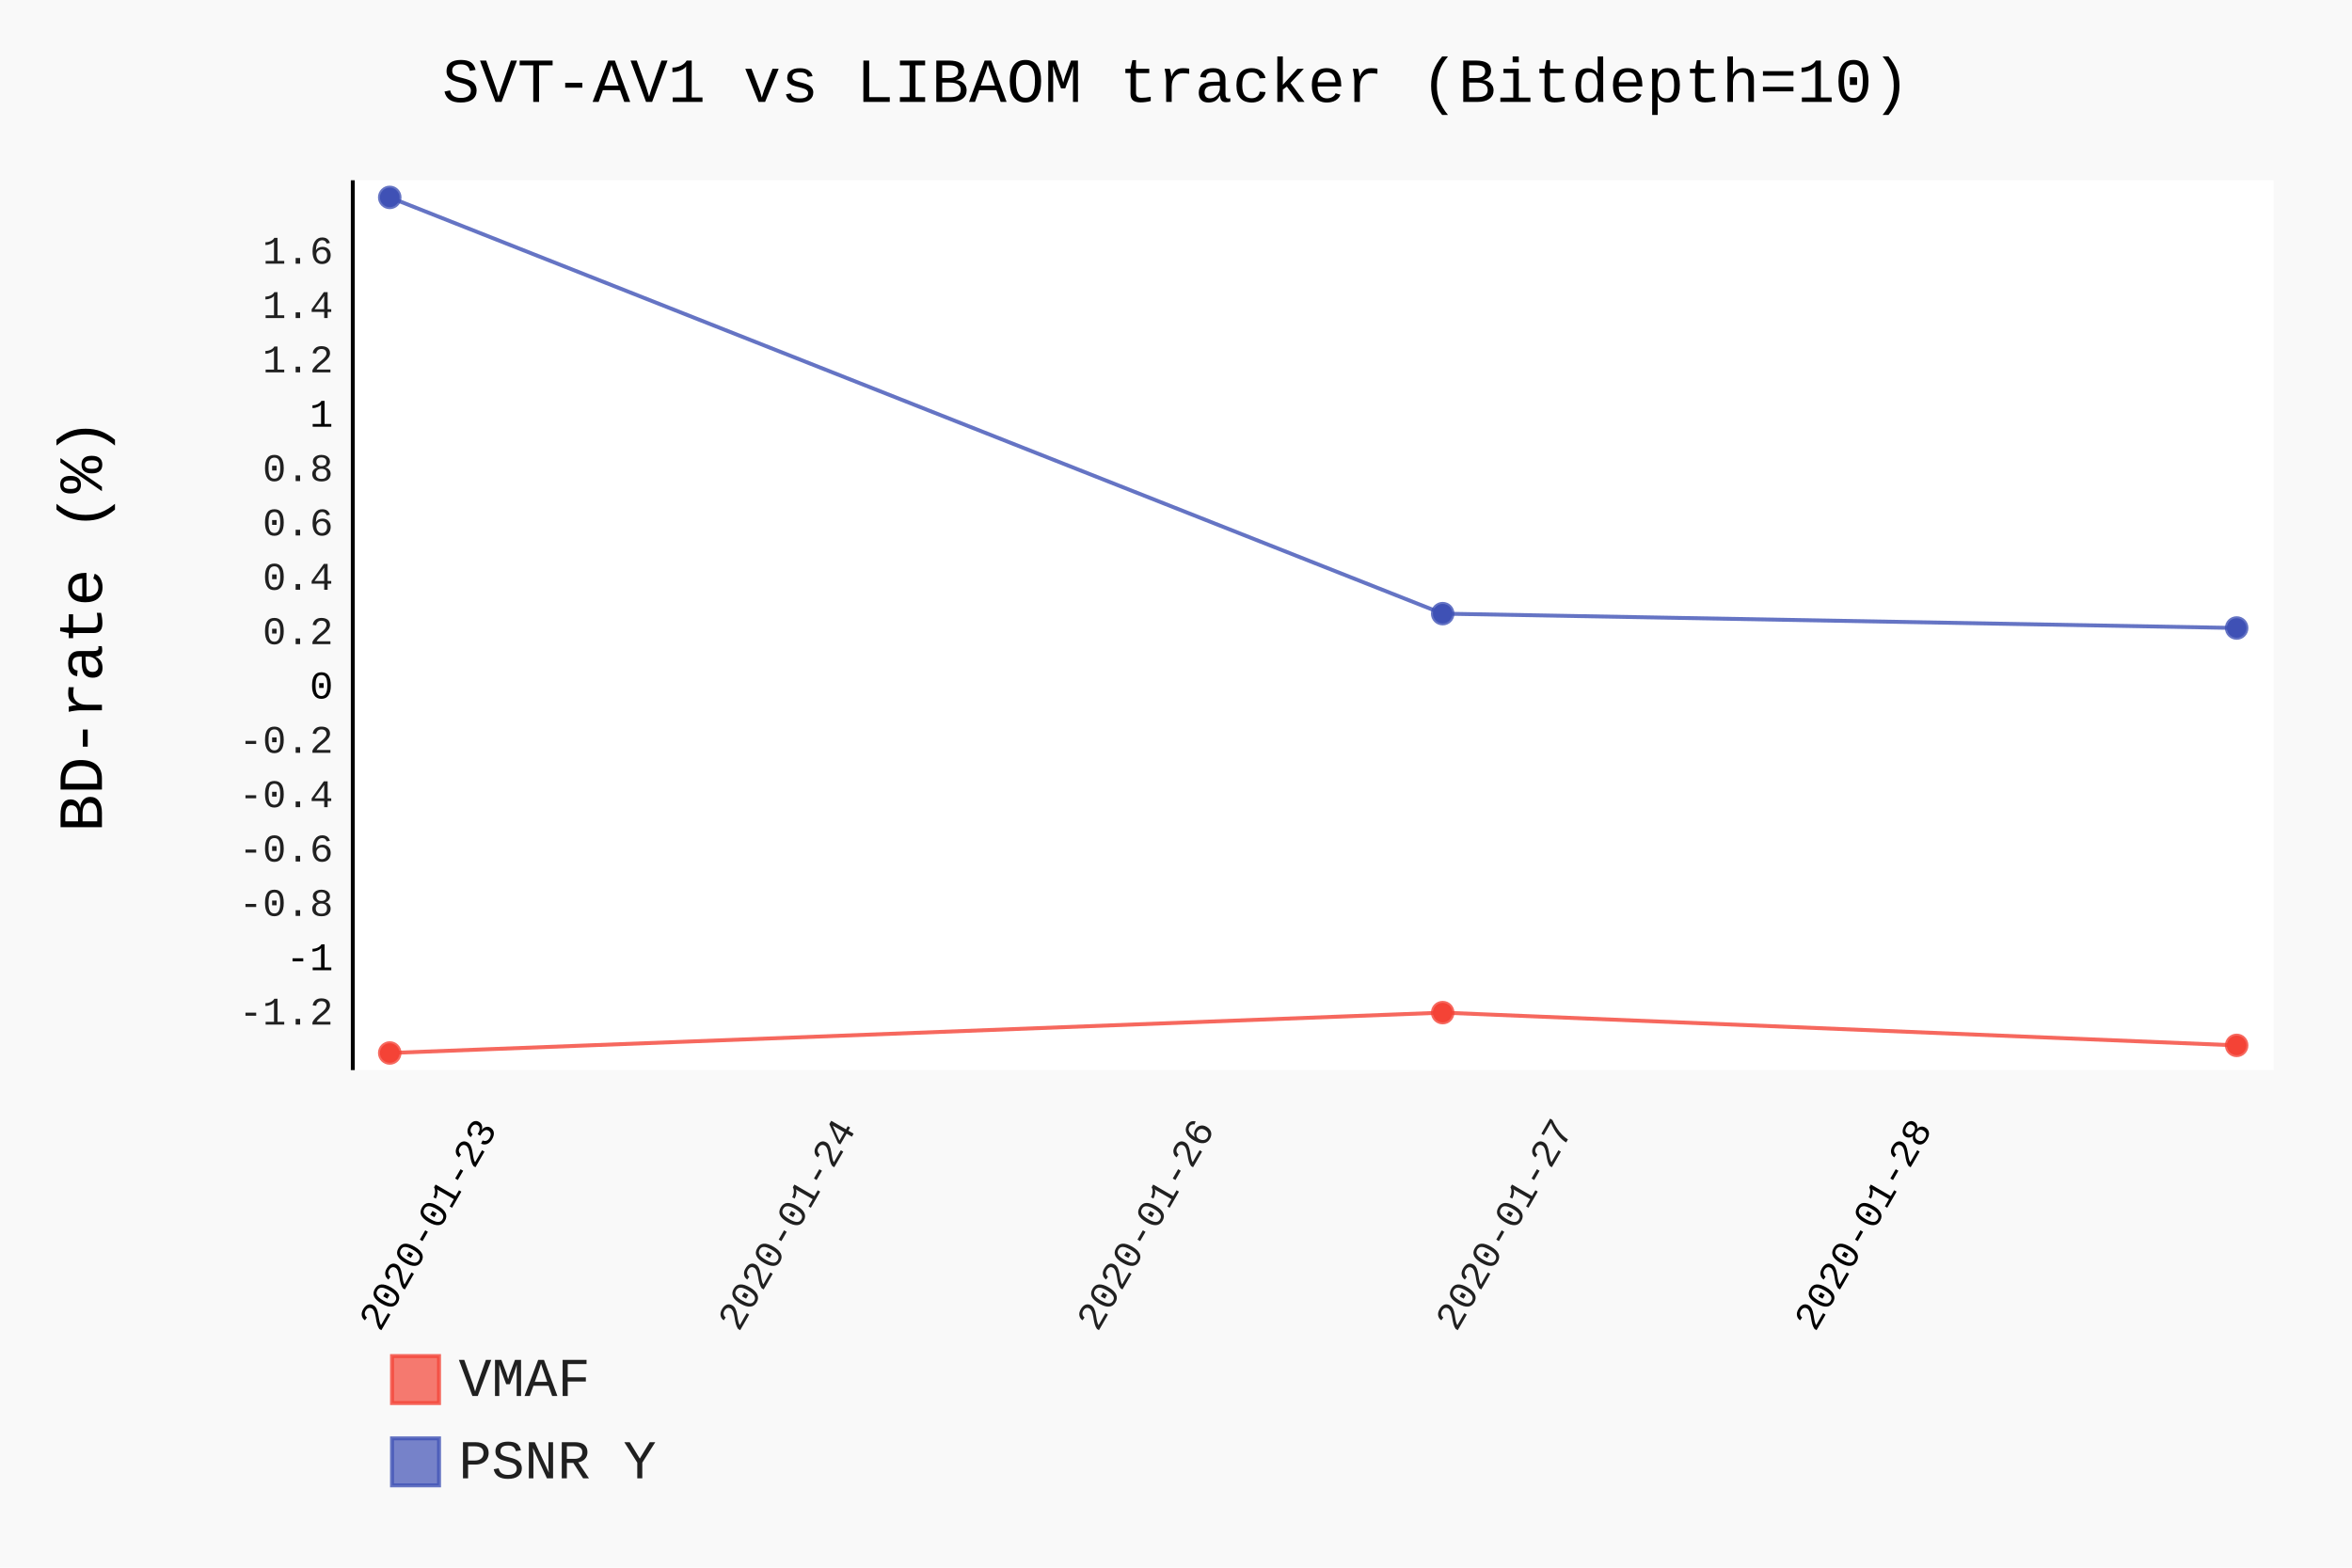
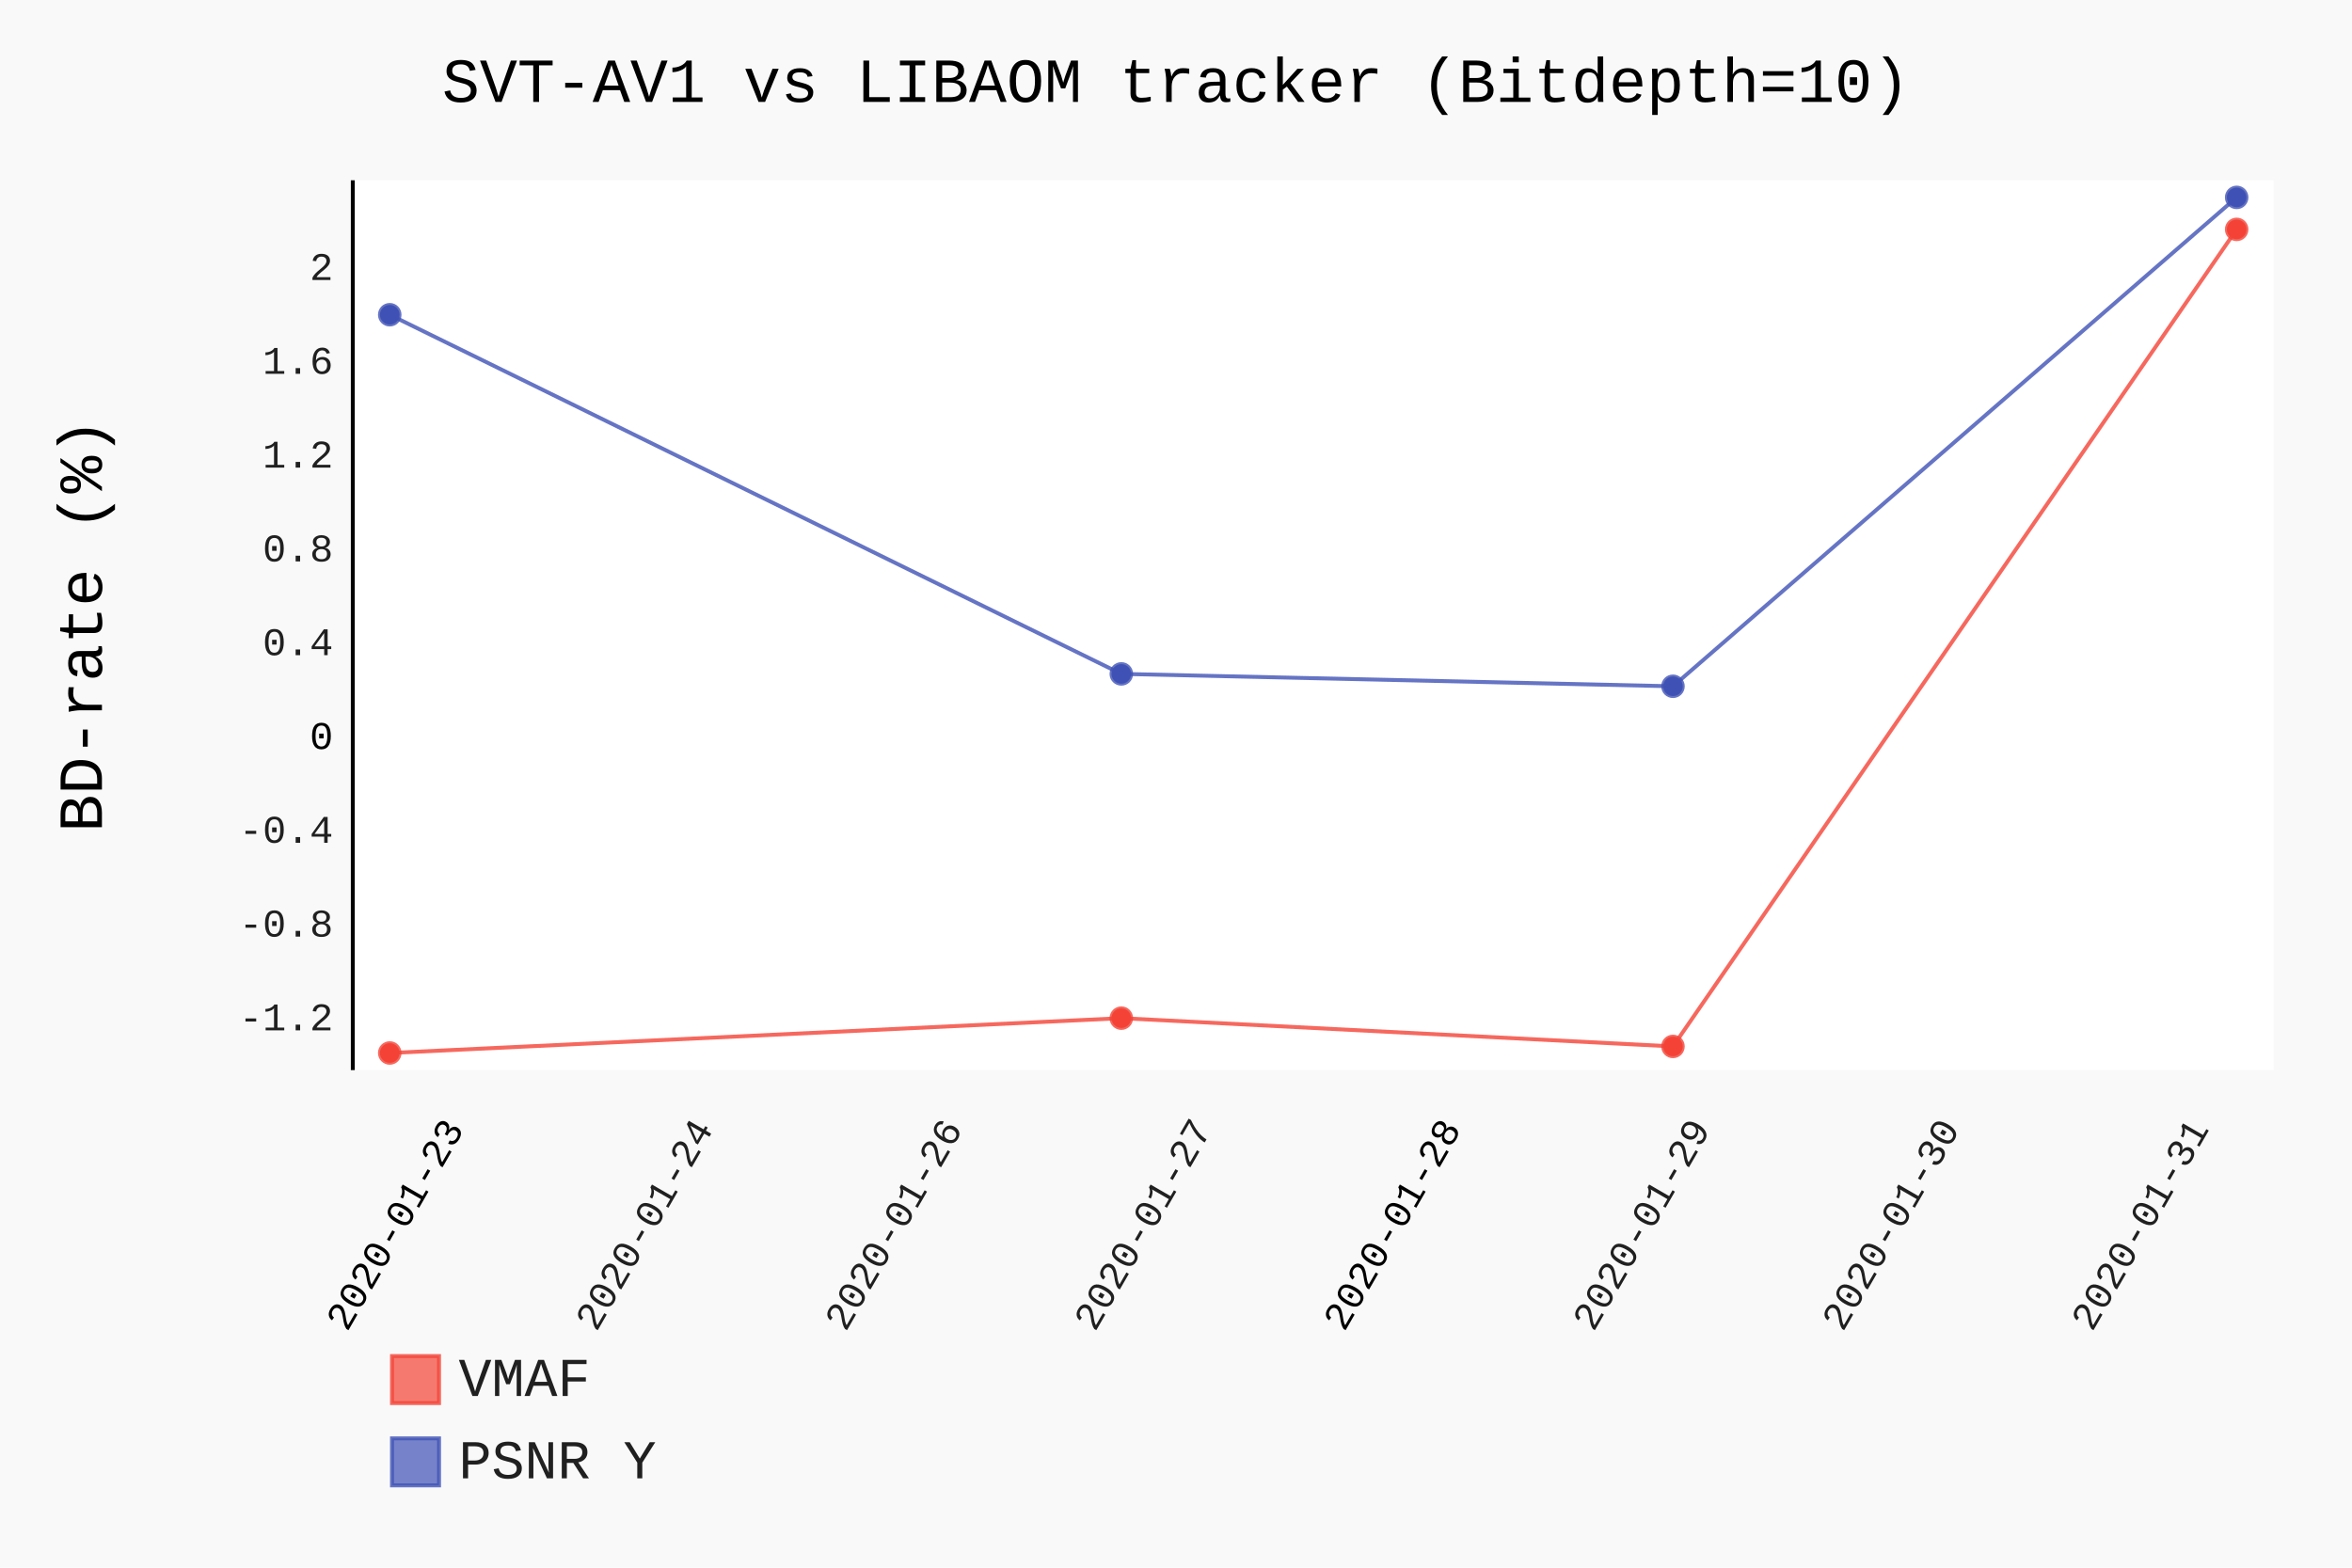
- <svg xmlns="http://www.w3.org/2000/svg" class="pygal-chart" id="chart-36248be4-6181-4d77-97c8-e304c95cf7d2" viewBox="0 0 600 400">
+ <svg xmlns="http://www.w3.org/2000/svg" class="pygal-chart" id="chart-578f9c9b-1963-4b21-a7e5-f81a648e870e" viewBox="0 0 600 400">
  <defs>
-     <style type="text/css">#chart-36248be4-6181-4d77-97c8-e304c95cf7d2{-webkit-user-select:none;-webkit-font-smoothing:antialiased;font-family:Consolas,"Liberation Mono",Menlo,Courier,monospace}#chart-36248be4-6181-4d77-97c8-e304c95cf7d2 .title{font-family:Consolas,"Liberation Mono",Menlo,Courier,monospace;font-size:16px}#chart-36248be4-6181-4d77-97c8-e304c95cf7d2 .legends .legend text{font-family:Consolas,"Liberation Mono",Menlo,Courier,monospace;font-size:14px}#chart-36248be4-6181-4d77-97c8-e304c95cf7d2 .axis text{font-family:Consolas,"Liberation Mono",Menlo,Courier,monospace;font-size:10px}#chart-36248be4-6181-4d77-97c8-e304c95cf7d2 .axis text.major{font-family:Consolas,"Liberation Mono",Menlo,Courier,monospace;font-size:10px}#chart-36248be4-6181-4d77-97c8-e304c95cf7d2 .text-overlay text.value{font-family:Consolas,"Liberation Mono",Menlo,Courier,monospace;font-size:16px}#chart-36248be4-6181-4d77-97c8-e304c95cf7d2 .text-overlay text.label{font-family:Consolas,"Liberation Mono",Menlo,Courier,monospace;font-size:10px}#chart-36248be4-6181-4d77-97c8-e304c95cf7d2 .tooltip{font-family:Consolas,"Liberation Mono",Menlo,Courier,monospace;font-size:14px}#chart-36248be4-6181-4d77-97c8-e304c95cf7d2 text.no_data{font-family:Consolas,"Liberation Mono",Menlo,Courier,monospace;font-size:64px}
- #chart-36248be4-6181-4d77-97c8-e304c95cf7d2{background-color:rgba(249,249,249,1)}#chart-36248be4-6181-4d77-97c8-e304c95cf7d2 path,#chart-36248be4-6181-4d77-97c8-e304c95cf7d2 line,#chart-36248be4-6181-4d77-97c8-e304c95cf7d2 rect,#chart-36248be4-6181-4d77-97c8-e304c95cf7d2 circle{-webkit-transition:150ms;-moz-transition:150ms;transition:150ms}#chart-36248be4-6181-4d77-97c8-e304c95cf7d2 .graph &gt; .background{fill:rgba(249,249,249,1)}#chart-36248be4-6181-4d77-97c8-e304c95cf7d2 .plot &gt; .background{fill:rgba(255,255,255,1)}#chart-36248be4-6181-4d77-97c8-e304c95cf7d2 .graph{fill:rgba(0,0,0,.87)}#chart-36248be4-6181-4d77-97c8-e304c95cf7d2 text.no_data{fill:rgba(0,0,0,1)}#chart-36248be4-6181-4d77-97c8-e304c95cf7d2 .title{fill:rgba(0,0,0,1)}#chart-36248be4-6181-4d77-97c8-e304c95cf7d2 .legends .legend text{fill:rgba(0,0,0,.87)}#chart-36248be4-6181-4d77-97c8-e304c95cf7d2 .legends .legend:hover text{fill:rgba(0,0,0,1)}#chart-36248be4-6181-4d77-97c8-e304c95cf7d2 .axis .line{stroke:rgba(0,0,0,1)}#chart-36248be4-6181-4d77-97c8-e304c95cf7d2 .axis .guide.line{stroke:rgba(0,0,0,.54)}#chart-36248be4-6181-4d77-97c8-e304c95cf7d2 .axis .major.line{stroke:rgba(0,0,0,.87)}#chart-36248be4-6181-4d77-97c8-e304c95cf7d2 .axis text.major{fill:rgba(0,0,0,1)}#chart-36248be4-6181-4d77-97c8-e304c95cf7d2 .axis.y .guides:hover .guide.line,#chart-36248be4-6181-4d77-97c8-e304c95cf7d2 .line-graph .axis.x .guides:hover .guide.line,#chart-36248be4-6181-4d77-97c8-e304c95cf7d2 .stackedline-graph .axis.x .guides:hover .guide.line,#chart-36248be4-6181-4d77-97c8-e304c95cf7d2 .xy-graph .axis.x .guides:hover .guide.line{stroke:rgba(0,0,0,1)}#chart-36248be4-6181-4d77-97c8-e304c95cf7d2 .axis .guides:hover text{fill:rgba(0,0,0,1)}#chart-36248be4-6181-4d77-97c8-e304c95cf7d2 .reactive{fill-opacity:.7;stroke-opacity:.8}#chart-36248be4-6181-4d77-97c8-e304c95cf7d2 .ci{stroke:rgba(0,0,0,.87)}#chart-36248be4-6181-4d77-97c8-e304c95cf7d2 .reactive.active,#chart-36248be4-6181-4d77-97c8-e304c95cf7d2 .active .reactive{fill-opacity:.8;stroke-opacity:.9;stroke-width:4}#chart-36248be4-6181-4d77-97c8-e304c95cf7d2 .ci .reactive.active{stroke-width:1.5}#chart-36248be4-6181-4d77-97c8-e304c95cf7d2 .series text{fill:rgba(0,0,0,1)}#chart-36248be4-6181-4d77-97c8-e304c95cf7d2 .tooltip rect{fill:rgba(255,255,255,1);stroke:rgba(0,0,0,1);-webkit-transition:opacity 150ms;-moz-transition:opacity 150ms;transition:opacity 150ms}#chart-36248be4-6181-4d77-97c8-e304c95cf7d2 .tooltip .label{fill:rgba(0,0,0,.87)}#chart-36248be4-6181-4d77-97c8-e304c95cf7d2 .tooltip .label{fill:rgba(0,0,0,.87)}#chart-36248be4-6181-4d77-97c8-e304c95cf7d2 .tooltip .legend{font-size:.8em;fill:rgba(0,0,0,.54)}#chart-36248be4-6181-4d77-97c8-e304c95cf7d2 .tooltip .x_label{font-size:.6em;fill:rgba(0,0,0,1)}#chart-36248be4-6181-4d77-97c8-e304c95cf7d2 .tooltip .xlink{font-size:.5em;text-decoration:underline}#chart-36248be4-6181-4d77-97c8-e304c95cf7d2 .tooltip .value{font-size:1.5em}#chart-36248be4-6181-4d77-97c8-e304c95cf7d2 .bound{font-size:.5em}#chart-36248be4-6181-4d77-97c8-e304c95cf7d2 .max-value{font-size:.75em;fill:rgba(0,0,0,.54)}#chart-36248be4-6181-4d77-97c8-e304c95cf7d2 .map-element{fill:rgba(255,255,255,1);stroke:rgba(0,0,0,.54) !important}#chart-36248be4-6181-4d77-97c8-e304c95cf7d2 .map-element .reactive{fill-opacity:inherit;stroke-opacity:inherit}#chart-36248be4-6181-4d77-97c8-e304c95cf7d2 .color-0,#chart-36248be4-6181-4d77-97c8-e304c95cf7d2 .color-0 a:visited{stroke:#F44336;fill:#F44336}#chart-36248be4-6181-4d77-97c8-e304c95cf7d2 .color-1,#chart-36248be4-6181-4d77-97c8-e304c95cf7d2 .color-1 a:visited{stroke:#3F51B5;fill:#3F51B5}#chart-36248be4-6181-4d77-97c8-e304c95cf7d2 .text-overlay .color-0 text{fill:black}#chart-36248be4-6181-4d77-97c8-e304c95cf7d2 .text-overlay .color-1 text{fill:black}
- #chart-36248be4-6181-4d77-97c8-e304c95cf7d2 text.no_data{text-anchor:middle}#chart-36248be4-6181-4d77-97c8-e304c95cf7d2 .guide.line{fill:none}#chart-36248be4-6181-4d77-97c8-e304c95cf7d2 .centered{text-anchor:middle}#chart-36248be4-6181-4d77-97c8-e304c95cf7d2 .title{text-anchor:middle}#chart-36248be4-6181-4d77-97c8-e304c95cf7d2 .legends .legend text{fill-opacity:1}#chart-36248be4-6181-4d77-97c8-e304c95cf7d2 .axis.x text{text-anchor:middle}#chart-36248be4-6181-4d77-97c8-e304c95cf7d2 .axis.x:not(.web) text[transform]{text-anchor:start}#chart-36248be4-6181-4d77-97c8-e304c95cf7d2 .axis.x:not(.web) text[transform].backwards{text-anchor:end}#chart-36248be4-6181-4d77-97c8-e304c95cf7d2 .axis.y text{text-anchor:end}#chart-36248be4-6181-4d77-97c8-e304c95cf7d2 .axis.y text[transform].backwards{text-anchor:start}#chart-36248be4-6181-4d77-97c8-e304c95cf7d2 .axis.y2 text{text-anchor:start}#chart-36248be4-6181-4d77-97c8-e304c95cf7d2 .axis.y2 text[transform].backwards{text-anchor:end}#chart-36248be4-6181-4d77-97c8-e304c95cf7d2 .axis .guide.line{stroke-dasharray:4,4}#chart-36248be4-6181-4d77-97c8-e304c95cf7d2 .axis .major.guide.line{stroke-dasharray:6,6}#chart-36248be4-6181-4d77-97c8-e304c95cf7d2 .horizontal .axis.y .guide.line,#chart-36248be4-6181-4d77-97c8-e304c95cf7d2 .horizontal .axis.y2 .guide.line,#chart-36248be4-6181-4d77-97c8-e304c95cf7d2 .vertical .axis.x .guide.line{opacity:0}#chart-36248be4-6181-4d77-97c8-e304c95cf7d2 .horizontal .axis.always_show .guide.line,#chart-36248be4-6181-4d77-97c8-e304c95cf7d2 .vertical .axis.always_show .guide.line{opacity:1 !important}#chart-36248be4-6181-4d77-97c8-e304c95cf7d2 .axis.y .guides:hover .guide.line,#chart-36248be4-6181-4d77-97c8-e304c95cf7d2 .axis.y2 .guides:hover .guide.line,#chart-36248be4-6181-4d77-97c8-e304c95cf7d2 .axis.x .guides:hover .guide.line{opacity:1}#chart-36248be4-6181-4d77-97c8-e304c95cf7d2 .axis .guides:hover text{opacity:1}#chart-36248be4-6181-4d77-97c8-e304c95cf7d2 .nofill{fill:none}#chart-36248be4-6181-4d77-97c8-e304c95cf7d2 .subtle-fill{fill-opacity:.2}#chart-36248be4-6181-4d77-97c8-e304c95cf7d2 .dot{stroke-width:1px;fill-opacity:1}#chart-36248be4-6181-4d77-97c8-e304c95cf7d2 .dot.active{stroke-width:5px}#chart-36248be4-6181-4d77-97c8-e304c95cf7d2 .dot.negative{fill:transparent}#chart-36248be4-6181-4d77-97c8-e304c95cf7d2 text,#chart-36248be4-6181-4d77-97c8-e304c95cf7d2 tspan{stroke:none !important}#chart-36248be4-6181-4d77-97c8-e304c95cf7d2 .series text.active{opacity:1}#chart-36248be4-6181-4d77-97c8-e304c95cf7d2 .tooltip rect{fill-opacity:.95;stroke-width:.5}#chart-36248be4-6181-4d77-97c8-e304c95cf7d2 .tooltip text{fill-opacity:1}#chart-36248be4-6181-4d77-97c8-e304c95cf7d2 .showable{visibility:hidden}#chart-36248be4-6181-4d77-97c8-e304c95cf7d2 .showable.shown{visibility:visible}#chart-36248be4-6181-4d77-97c8-e304c95cf7d2 .gauge-background{fill:rgba(229,229,229,1);stroke:none}#chart-36248be4-6181-4d77-97c8-e304c95cf7d2 .bg-lines{stroke:rgba(249,249,249,1);stroke-width:2px}</style>
+     <style type="text/css">#chart-578f9c9b-1963-4b21-a7e5-f81a648e870e{-webkit-user-select:none;-webkit-font-smoothing:antialiased;font-family:Consolas,"Liberation Mono",Menlo,Courier,monospace}#chart-578f9c9b-1963-4b21-a7e5-f81a648e870e .title{font-family:Consolas,"Liberation Mono",Menlo,Courier,monospace;font-size:16px}#chart-578f9c9b-1963-4b21-a7e5-f81a648e870e .legends .legend text{font-family:Consolas,"Liberation Mono",Menlo,Courier,monospace;font-size:14px}#chart-578f9c9b-1963-4b21-a7e5-f81a648e870e .axis text{font-family:Consolas,"Liberation Mono",Menlo,Courier,monospace;font-size:10px}#chart-578f9c9b-1963-4b21-a7e5-f81a648e870e .axis text.major{font-family:Consolas,"Liberation Mono",Menlo,Courier,monospace;font-size:10px}#chart-578f9c9b-1963-4b21-a7e5-f81a648e870e .text-overlay text.value{font-family:Consolas,"Liberation Mono",Menlo,Courier,monospace;font-size:16px}#chart-578f9c9b-1963-4b21-a7e5-f81a648e870e .text-overlay text.label{font-family:Consolas,"Liberation Mono",Menlo,Courier,monospace;font-size:10px}#chart-578f9c9b-1963-4b21-a7e5-f81a648e870e .tooltip{font-family:Consolas,"Liberation Mono",Menlo,Courier,monospace;font-size:14px}#chart-578f9c9b-1963-4b21-a7e5-f81a648e870e text.no_data{font-family:Consolas,"Liberation Mono",Menlo,Courier,monospace;font-size:64px}
+ #chart-578f9c9b-1963-4b21-a7e5-f81a648e870e{background-color:rgba(249,249,249,1)}#chart-578f9c9b-1963-4b21-a7e5-f81a648e870e path,#chart-578f9c9b-1963-4b21-a7e5-f81a648e870e line,#chart-578f9c9b-1963-4b21-a7e5-f81a648e870e rect,#chart-578f9c9b-1963-4b21-a7e5-f81a648e870e circle{-webkit-transition:150ms;-moz-transition:150ms;transition:150ms}#chart-578f9c9b-1963-4b21-a7e5-f81a648e870e .graph &gt; .background{fill:rgba(249,249,249,1)}#chart-578f9c9b-1963-4b21-a7e5-f81a648e870e .plot &gt; .background{fill:rgba(255,255,255,1)}#chart-578f9c9b-1963-4b21-a7e5-f81a648e870e .graph{fill:rgba(0,0,0,.87)}#chart-578f9c9b-1963-4b21-a7e5-f81a648e870e text.no_data{fill:rgba(0,0,0,1)}#chart-578f9c9b-1963-4b21-a7e5-f81a648e870e .title{fill:rgba(0,0,0,1)}#chart-578f9c9b-1963-4b21-a7e5-f81a648e870e .legends .legend text{fill:rgba(0,0,0,.87)}#chart-578f9c9b-1963-4b21-a7e5-f81a648e870e .legends .legend:hover text{fill:rgba(0,0,0,1)}#chart-578f9c9b-1963-4b21-a7e5-f81a648e870e .axis .line{stroke:rgba(0,0,0,1)}#chart-578f9c9b-1963-4b21-a7e5-f81a648e870e .axis .guide.line{stroke:rgba(0,0,0,.54)}#chart-578f9c9b-1963-4b21-a7e5-f81a648e870e .axis .major.line{stroke:rgba(0,0,0,.87)}#chart-578f9c9b-1963-4b21-a7e5-f81a648e870e .axis text.major{fill:rgba(0,0,0,1)}#chart-578f9c9b-1963-4b21-a7e5-f81a648e870e .axis.y .guides:hover .guide.line,#chart-578f9c9b-1963-4b21-a7e5-f81a648e870e .line-graph .axis.x .guides:hover .guide.line,#chart-578f9c9b-1963-4b21-a7e5-f81a648e870e .stackedline-graph .axis.x .guides:hover .guide.line,#chart-578f9c9b-1963-4b21-a7e5-f81a648e870e .xy-graph .axis.x .guides:hover .guide.line{stroke:rgba(0,0,0,1)}#chart-578f9c9b-1963-4b21-a7e5-f81a648e870e .axis .guides:hover text{fill:rgba(0,0,0,1)}#chart-578f9c9b-1963-4b21-a7e5-f81a648e870e .reactive{fill-opacity:.7;stroke-opacity:.8}#chart-578f9c9b-1963-4b21-a7e5-f81a648e870e .ci{stroke:rgba(0,0,0,.87)}#chart-578f9c9b-1963-4b21-a7e5-f81a648e870e .reactive.active,#chart-578f9c9b-1963-4b21-a7e5-f81a648e870e .active .reactive{fill-opacity:.8;stroke-opacity:.9;stroke-width:4}#chart-578f9c9b-1963-4b21-a7e5-f81a648e870e .ci .reactive.active{stroke-width:1.5}#chart-578f9c9b-1963-4b21-a7e5-f81a648e870e .series text{fill:rgba(0,0,0,1)}#chart-578f9c9b-1963-4b21-a7e5-f81a648e870e .tooltip rect{fill:rgba(255,255,255,1);stroke:rgba(0,0,0,1);-webkit-transition:opacity 150ms;-moz-transition:opacity 150ms;transition:opacity 150ms}#chart-578f9c9b-1963-4b21-a7e5-f81a648e870e .tooltip .label{fill:rgba(0,0,0,.87)}#chart-578f9c9b-1963-4b21-a7e5-f81a648e870e .tooltip .label{fill:rgba(0,0,0,.87)}#chart-578f9c9b-1963-4b21-a7e5-f81a648e870e .tooltip .legend{font-size:.8em;fill:rgba(0,0,0,.54)}#chart-578f9c9b-1963-4b21-a7e5-f81a648e870e .tooltip .x_label{font-size:.6em;fill:rgba(0,0,0,1)}#chart-578f9c9b-1963-4b21-a7e5-f81a648e870e .tooltip .xlink{font-size:.5em;text-decoration:underline}#chart-578f9c9b-1963-4b21-a7e5-f81a648e870e .tooltip .value{font-size:1.5em}#chart-578f9c9b-1963-4b21-a7e5-f81a648e870e .bound{font-size:.5em}#chart-578f9c9b-1963-4b21-a7e5-f81a648e870e .max-value{font-size:.75em;fill:rgba(0,0,0,.54)}#chart-578f9c9b-1963-4b21-a7e5-f81a648e870e .map-element{fill:rgba(255,255,255,1);stroke:rgba(0,0,0,.54) !important}#chart-578f9c9b-1963-4b21-a7e5-f81a648e870e .map-element .reactive{fill-opacity:inherit;stroke-opacity:inherit}#chart-578f9c9b-1963-4b21-a7e5-f81a648e870e .color-0,#chart-578f9c9b-1963-4b21-a7e5-f81a648e870e .color-0 a:visited{stroke:#F44336;fill:#F44336}#chart-578f9c9b-1963-4b21-a7e5-f81a648e870e .color-1,#chart-578f9c9b-1963-4b21-a7e5-f81a648e870e .color-1 a:visited{stroke:#3F51B5;fill:#3F51B5}#chart-578f9c9b-1963-4b21-a7e5-f81a648e870e .text-overlay .color-0 text{fill:black}#chart-578f9c9b-1963-4b21-a7e5-f81a648e870e .text-overlay .color-1 text{fill:black}
+ #chart-578f9c9b-1963-4b21-a7e5-f81a648e870e text.no_data{text-anchor:middle}#chart-578f9c9b-1963-4b21-a7e5-f81a648e870e .guide.line{fill:none}#chart-578f9c9b-1963-4b21-a7e5-f81a648e870e .centered{text-anchor:middle}#chart-578f9c9b-1963-4b21-a7e5-f81a648e870e .title{text-anchor:middle}#chart-578f9c9b-1963-4b21-a7e5-f81a648e870e .legends .legend text{fill-opacity:1}#chart-578f9c9b-1963-4b21-a7e5-f81a648e870e .axis.x text{text-anchor:middle}#chart-578f9c9b-1963-4b21-a7e5-f81a648e870e .axis.x:not(.web) text[transform]{text-anchor:start}#chart-578f9c9b-1963-4b21-a7e5-f81a648e870e .axis.x:not(.web) text[transform].backwards{text-anchor:end}#chart-578f9c9b-1963-4b21-a7e5-f81a648e870e .axis.y text{text-anchor:end}#chart-578f9c9b-1963-4b21-a7e5-f81a648e870e .axis.y text[transform].backwards{text-anchor:start}#chart-578f9c9b-1963-4b21-a7e5-f81a648e870e .axis.y2 text{text-anchor:start}#chart-578f9c9b-1963-4b21-a7e5-f81a648e870e .axis.y2 text[transform].backwards{text-anchor:end}#chart-578f9c9b-1963-4b21-a7e5-f81a648e870e .axis .guide.line{stroke-dasharray:4,4}#chart-578f9c9b-1963-4b21-a7e5-f81a648e870e .axis .major.guide.line{stroke-dasharray:6,6}#chart-578f9c9b-1963-4b21-a7e5-f81a648e870e .horizontal .axis.y .guide.line,#chart-578f9c9b-1963-4b21-a7e5-f81a648e870e .horizontal .axis.y2 .guide.line,#chart-578f9c9b-1963-4b21-a7e5-f81a648e870e .vertical .axis.x .guide.line{opacity:0}#chart-578f9c9b-1963-4b21-a7e5-f81a648e870e .horizontal .axis.always_show .guide.line,#chart-578f9c9b-1963-4b21-a7e5-f81a648e870e .vertical .axis.always_show .guide.line{opacity:1 !important}#chart-578f9c9b-1963-4b21-a7e5-f81a648e870e .axis.y .guides:hover .guide.line,#chart-578f9c9b-1963-4b21-a7e5-f81a648e870e .axis.y2 .guides:hover .guide.line,#chart-578f9c9b-1963-4b21-a7e5-f81a648e870e .axis.x .guides:hover .guide.line{opacity:1}#chart-578f9c9b-1963-4b21-a7e5-f81a648e870e .axis .guides:hover text{opacity:1}#chart-578f9c9b-1963-4b21-a7e5-f81a648e870e .nofill{fill:none}#chart-578f9c9b-1963-4b21-a7e5-f81a648e870e .subtle-fill{fill-opacity:.2}#chart-578f9c9b-1963-4b21-a7e5-f81a648e870e .dot{stroke-width:1px;fill-opacity:1}#chart-578f9c9b-1963-4b21-a7e5-f81a648e870e .dot.active{stroke-width:5px}#chart-578f9c9b-1963-4b21-a7e5-f81a648e870e .dot.negative{fill:transparent}#chart-578f9c9b-1963-4b21-a7e5-f81a648e870e text,#chart-578f9c9b-1963-4b21-a7e5-f81a648e870e tspan{stroke:none !important}#chart-578f9c9b-1963-4b21-a7e5-f81a648e870e .series text.active{opacity:1}#chart-578f9c9b-1963-4b21-a7e5-f81a648e870e .tooltip rect{fill-opacity:.95;stroke-width:.5}#chart-578f9c9b-1963-4b21-a7e5-f81a648e870e .tooltip text{fill-opacity:1}#chart-578f9c9b-1963-4b21-a7e5-f81a648e870e .showable{visibility:hidden}#chart-578f9c9b-1963-4b21-a7e5-f81a648e870e .showable.shown{visibility:visible}#chart-578f9c9b-1963-4b21-a7e5-f81a648e870e .gauge-background{fill:rgba(229,229,229,1);stroke:none}#chart-578f9c9b-1963-4b21-a7e5-f81a648e870e .bg-lines{stroke:rgba(249,249,249,1);stroke-width:2px}</style>
  </defs>
  <g class="graph datetimeline-graph vertical">
    <rect class="background" height="400" width="600" x="0" y="0" />
    <g class="plot" transform="translate(90, 46)">
      <rect class="background" height="227.038" width="490.0" x="0" y="0" />
      <g class="axis y">
        <g class="guides">
-           <text class="" x="-5" y="215.426">-1.2</text>
+           <text class="" x="-5" y="216.9">-1.2</text>
        </g>
        <g class="guides">
-           <text class="major" x="-5" y="201.559">-1</text>
+           <text class="" x="-5" y="192.968">-0.8</text>
        </g>
        <g class="guides">
-           <text class="" x="-5" y="187.691">-0.8</text>
+           <text class="" x="-5" y="169.037">-0.4</text>
        </g>
        <g class="guides">
-           <text class="" x="-5" y="173.823">-0.6</text>
+           <text class="major" x="-5" y="145.105">0</text>
        </g>
        <g class="guides">
-           <text class="" x="-5" y="159.956">-0.4</text>
+           <text class="" x="-5" y="121.173">0.4</text>
        </g>
        <g class="guides">
-           <text class="" x="-5" y="146.088">-0.2</text>
+           <text class="" x="-5" y="97.242">0.8</text>
        </g>
        <g class="guides">
-           <text class="major" x="-5" y="132.22">0</text>
+           <text class="" x="-5" y="73.31">1.2</text>
        </g>
        <g class="guides">
-           <text class="" x="-5" y="118.353">0.2</text>
+           <text class="" x="-5" y="49.378">1.6</text>
        </g>
        <g class="guides">
-           <text class="" x="-5" y="104.485">0.4</text>
-         </g>
-         <g class="guides">
-           <text class="" x="-5" y="90.617">0.6</text>
-         </g>
-         <g class="guides">
-           <text class="" x="-5" y="76.75">0.8</text>
-         </g>
-         <g class="guides">
-           <text class="major" x="-5" y="62.882">1</text>
-         </g>
-         <g class="guides">
-           <text class="" x="-5" y="49.014">1.2</text>
-         </g>
-         <g class="guides">
-           <text class="" x="-5" y="35.147">1.4</text>
-         </g>
-         <g class="guides">
-           <text class="" x="-5" y="21.279">1.6</text>
+           <text class="" x="-5" y="25.447">2</text>
        </g>
      </g>
      <g class="axis x">
        <path class="line" d="M0 0 v227.038" />
        <g class="guides">
-           <path class="major guide line" d="M36.945 0 v227.038" />
-           <text class="major backwards" transform="rotate(300 36.94504 242.0385)" x="36.945" y="242.038">2020-01-23</text>
+           <path class="major guide line" d="M28.545 0 v227.038" />
+           <text class="major backwards" transform="rotate(300 28.54523 242.0385)" x="28.545" y="242.038">2020-01-23</text>
        </g>
        <g class="guides">
-           <path class="guide line" d="M128.474 0 v227.038" />
-           <text class="backwards" transform="rotate(300 128.4744 242.0385)" x="128.474" y="242.038">2020-01-24</text>
+           <path class="guide line" d="M92.139 0 v227.038" />
+           <text class="backwards" transform="rotate(300 92.13947 242.0385)" x="92.139" y="242.038">2020-01-24</text>
        </g>
        <g class="guides">
-           <path class="guide line" d="M220.004 0 v227.038" />
-           <text class="backwards" transform="rotate(300 220.0038 242.0385)" x="220.004" y="242.038">2020-01-26</text>
+           <path class="guide line" d="M155.734 0 v227.038" />
+           <text class="backwards" transform="rotate(300 155.7337 242.0385)" x="155.734" y="242.038">2020-01-26</text>
        </g>
        <g class="guides">
-           <path class="guide line" d="M311.533 0 v227.038" />
-           <text class="backwards" transform="rotate(300 311.5332 242.0385)" x="311.533" y="242.038">2020-01-27</text>
+           <path class="guide line" d="M219.328 0 v227.038" />
+           <text class="backwards" transform="rotate(300 219.328 242.0385)" x="219.328" y="242.038">2020-01-27</text>
        </g>
        <g class="guides">
-           <path class="major guide line" d="M403.063 0 v227.038" />
-           <text class="major backwards" transform="rotate(300 403.0625 242.0385)" x="403.063" y="242.038">2020-01-28</text>
+           <path class="major guide line" d="M282.922 0 v227.038" />
+           <text class="major backwards" transform="rotate(300 282.9222 242.0385)" x="282.922" y="242.038">2020-01-28</text>
+         </g>
+         <g class="guides">
+           <path class="guide line" d="M346.516 0 v227.038" />
+           <text class="backwards" transform="rotate(300 346.5164 242.0385)" x="346.516" y="242.038">2020-01-29</text>
+         </g>
+         <g class="guides">
+           <path class="guide line" d="M410.111 0 v227.038" />
+           <text class="backwards" transform="rotate(300 410.1107 242.0385)" x="410.111" y="242.038">2020-01-30</text>
+         </g>
+         <g class="guides">
+           <path class="guide line" d="M473.705 0 v227.038" />
+           <text class="backwards" transform="rotate(300 473.7049 242.0385)" x="473.705" y="242.038">2020-01-31</text>
        </g>
      </g>
      <g class="series serie-0 color-0">
-         <path class="line reactive nofill" d="M9.423 222.672 L278.033 212.374 480.577 220.734" />
+         <path class="line reactive nofill" d="M9.423 222.672 L196.052 213.786 336.779 221 480.577 12.529" />
      </g>
      <g class="series serie-1 color-1">
-         <path class="line reactive nofill" d="M9.423 4.366 L278.033 110.574 480.577 114.236" />
+         <path class="line reactive nofill" d="M9.423 34.305 L196.052 125.947 336.779 129.107 480.577 4.366" />
      </g>
    </g>
    <g class="titles">
      <text class="title plot_title" x="300.0" y="26">SVT-AV1 vs LIBAOM tracker (Bitdepth=10)</text>
      <text class="title" transform="rotate(-90 0 159.5192)" x="0" y="185.519">BD-rate (%)</text>
    </g>
    <g class="plot overlay" transform="translate(90, 46)">
      <g class="series serie-0 color-0">
        <g class="dots">
          <circle class="dot reactive tooltip-trigger" cx="9.423" cy="222.672" r="2.5" />
        </g>
        <g class="dots">
-           <circle class="dot reactive tooltip-trigger" cx="278.033" cy="212.374" r="2.5" />
+           <circle class="dot reactive tooltip-trigger" cx="196.052" cy="213.786" r="2.5" />
        </g>
        <g class="dots">
-           <circle class="dot reactive tooltip-trigger" cx="480.577" cy="220.734" r="2.5" />
+           <circle class="dot reactive tooltip-trigger" cx="336.779" cy="221" r="2.5" />
+         </g>
+         <g class="dots">
+           <circle class="dot reactive tooltip-trigger" cx="480.577" cy="12.529" r="2.5" />
        </g>
      </g>
      <g class="series serie-1 color-1">
        <g class="dots">
-           <circle class="dot reactive tooltip-trigger" cx="9.423" cy="4.366" r="2.5" />
+           <circle class="dot reactive tooltip-trigger" cx="9.423" cy="34.305" r="2.5" />
        </g>
        <g class="dots">
-           <circle class="dot reactive tooltip-trigger" cx="278.033" cy="110.574" r="2.5" />
+           <circle class="dot reactive tooltip-trigger" cx="196.052" cy="125.947" r="2.5" />
        </g>
        <g class="dots">
-           <circle class="dot reactive tooltip-trigger" cx="480.577" cy="114.236" r="2.5" />
+           <circle class="dot reactive tooltip-trigger" cx="336.779" cy="129.107" r="2.5" />
+         </g>
+         <g class="dots">
+           <circle class="dot reactive tooltip-trigger" cx="480.577" cy="4.366" r="2.5" />
        </g>
      </g>
    </g>
    <g class="plot text-overlay" transform="translate(90, 46)">
      <g class="series serie-0 color-0" />
      <g class="series serie-1 color-1" />
    </g>
    <g class="plot tooltip-overlay" transform="translate(90, 46)">
      <g class="tooltip" style="opacity: 0" transform="translate(0 0)">
        <rect class="tooltip-box" height="0" rx="0" ry="0" width="0" />
        <g class="text" />
      </g>
    </g>
    <g class="legends" transform="translate(100, 345)">
      <g class="legend reactive activate-serie" id="activate-serie-0">
        <rect class="color-0 reactive" height="12" width="12" x="0.0" y="1.0" />
        <text x="17.0" y="11.2">VMAF</text>
      </g>
      <g class="legend reactive activate-serie" id="activate-serie-1">
        <rect class="color-1 reactive" height="12" width="12" x="0.0" y="22.0" />
        <text x="17.0" y="32.2">PSNR Y</text>
      </g>
    </g>
  </g>
</svg>
